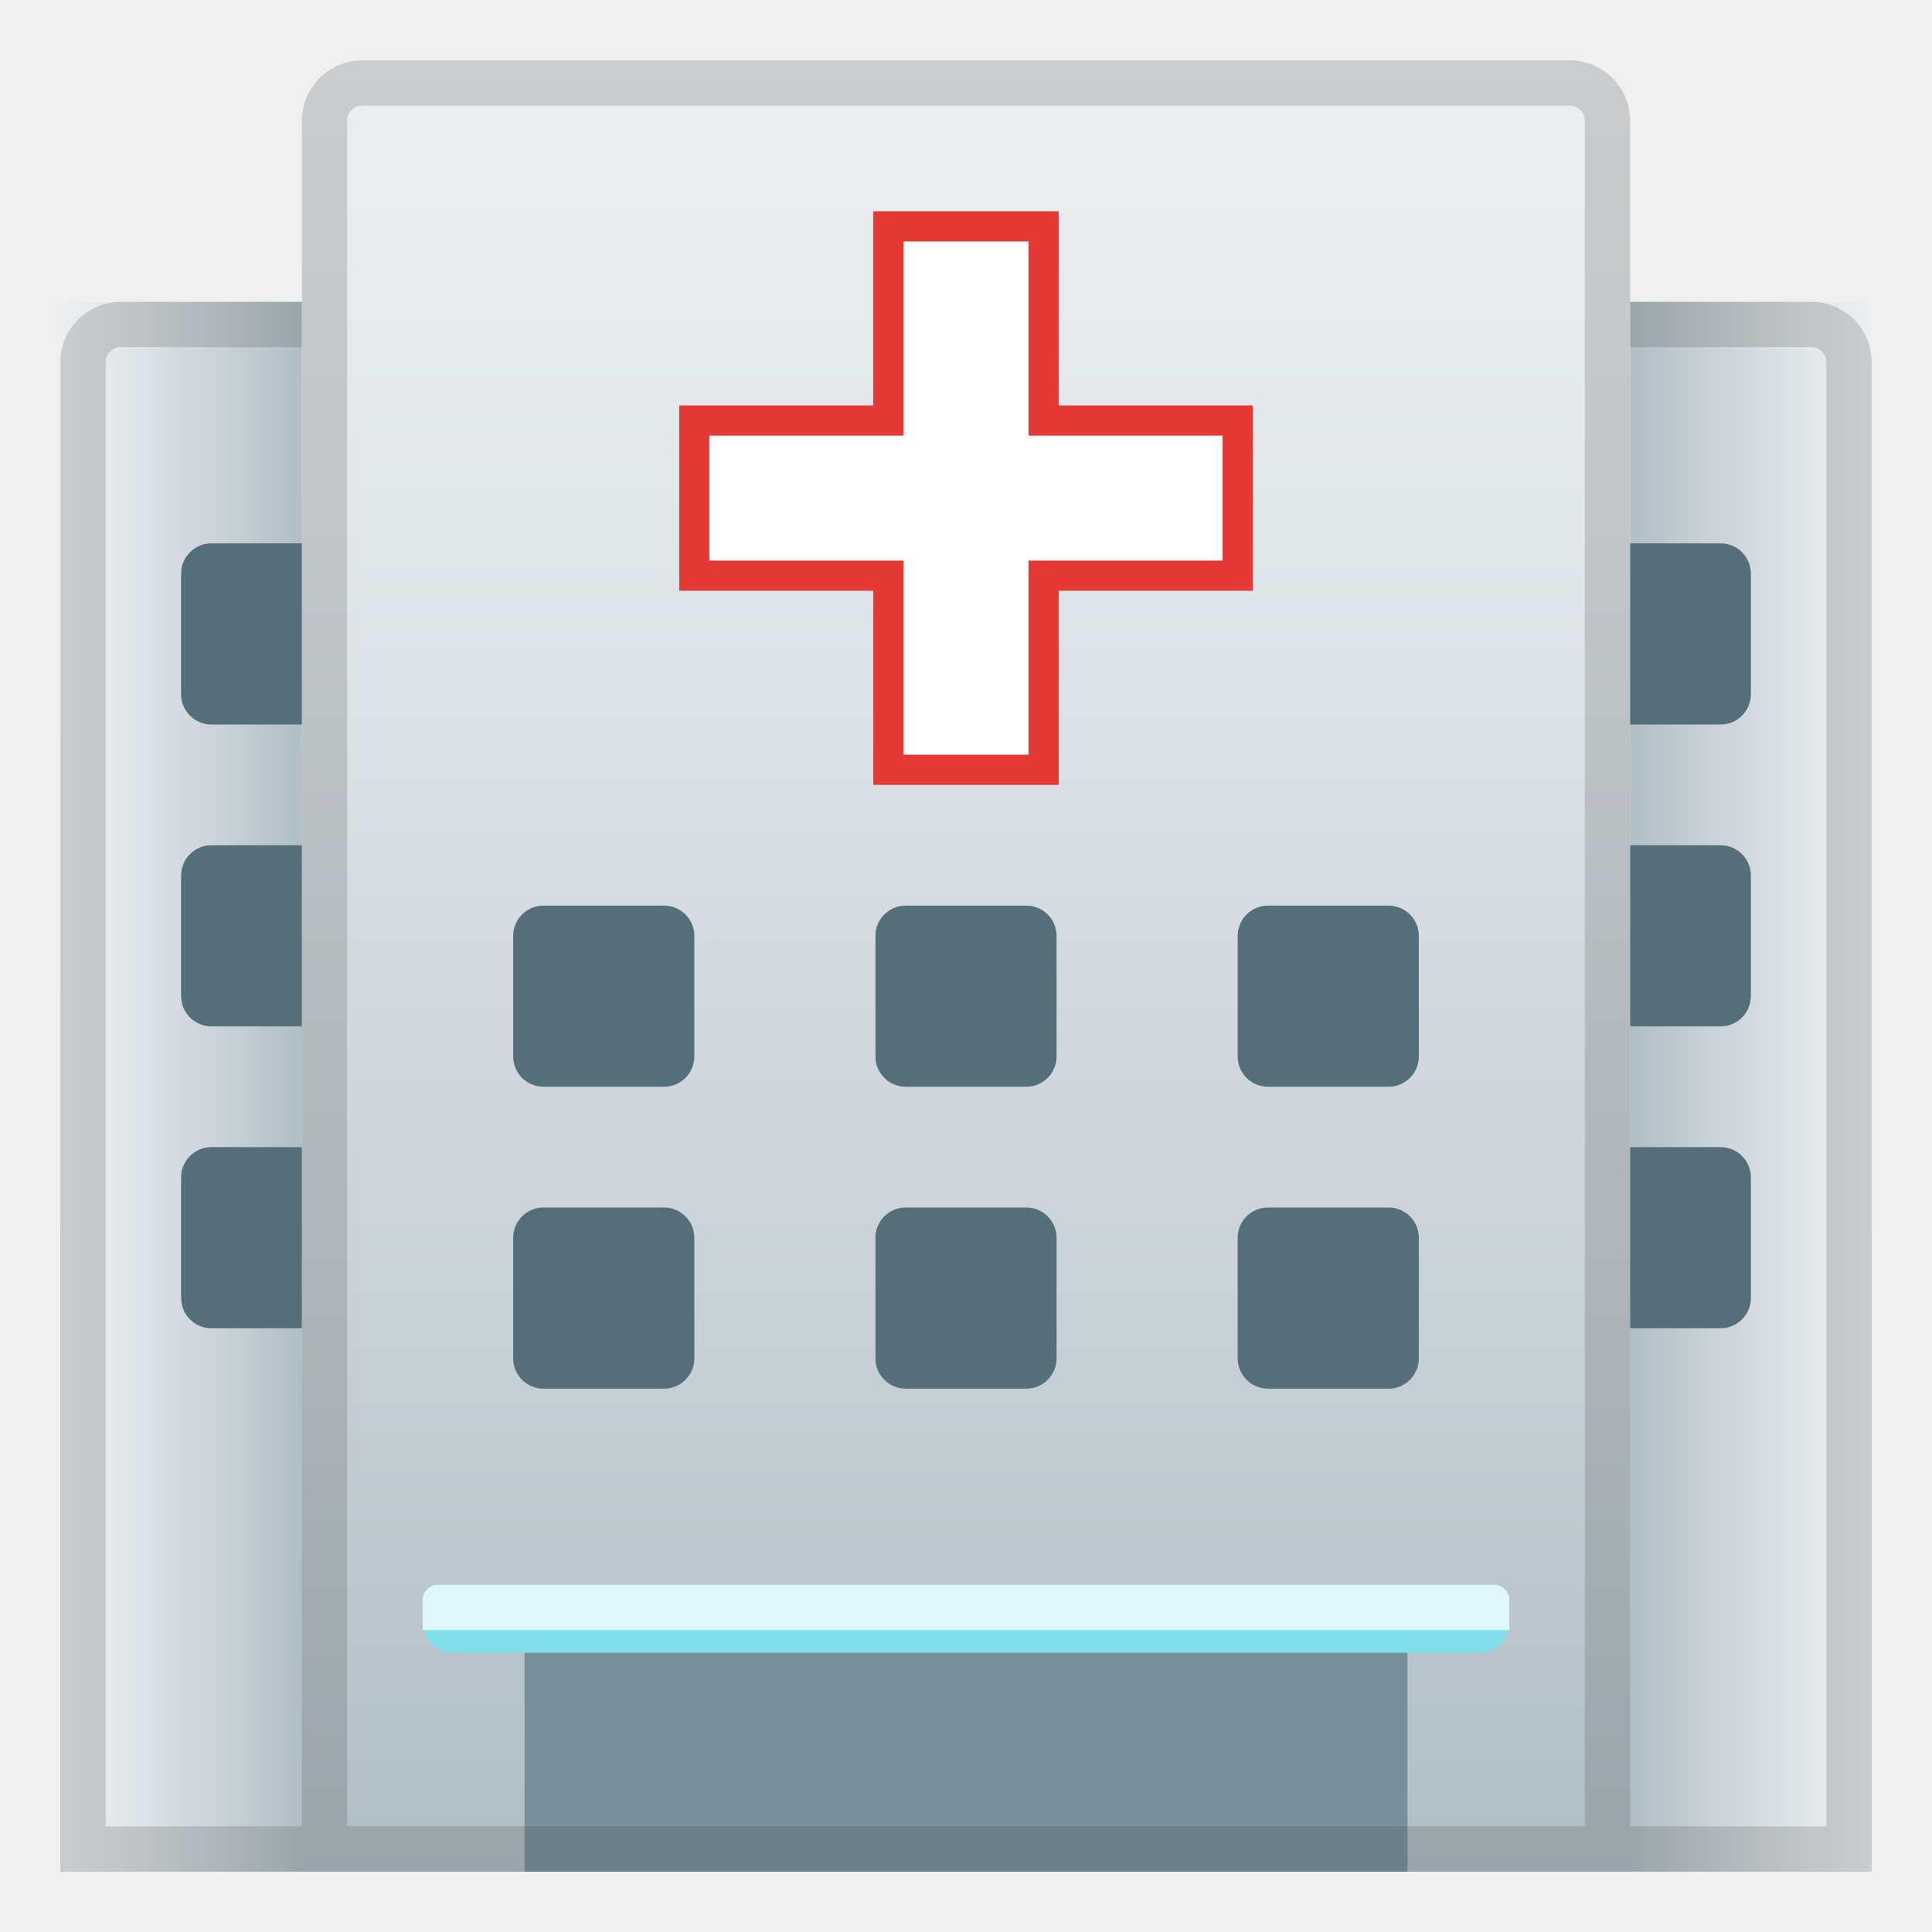
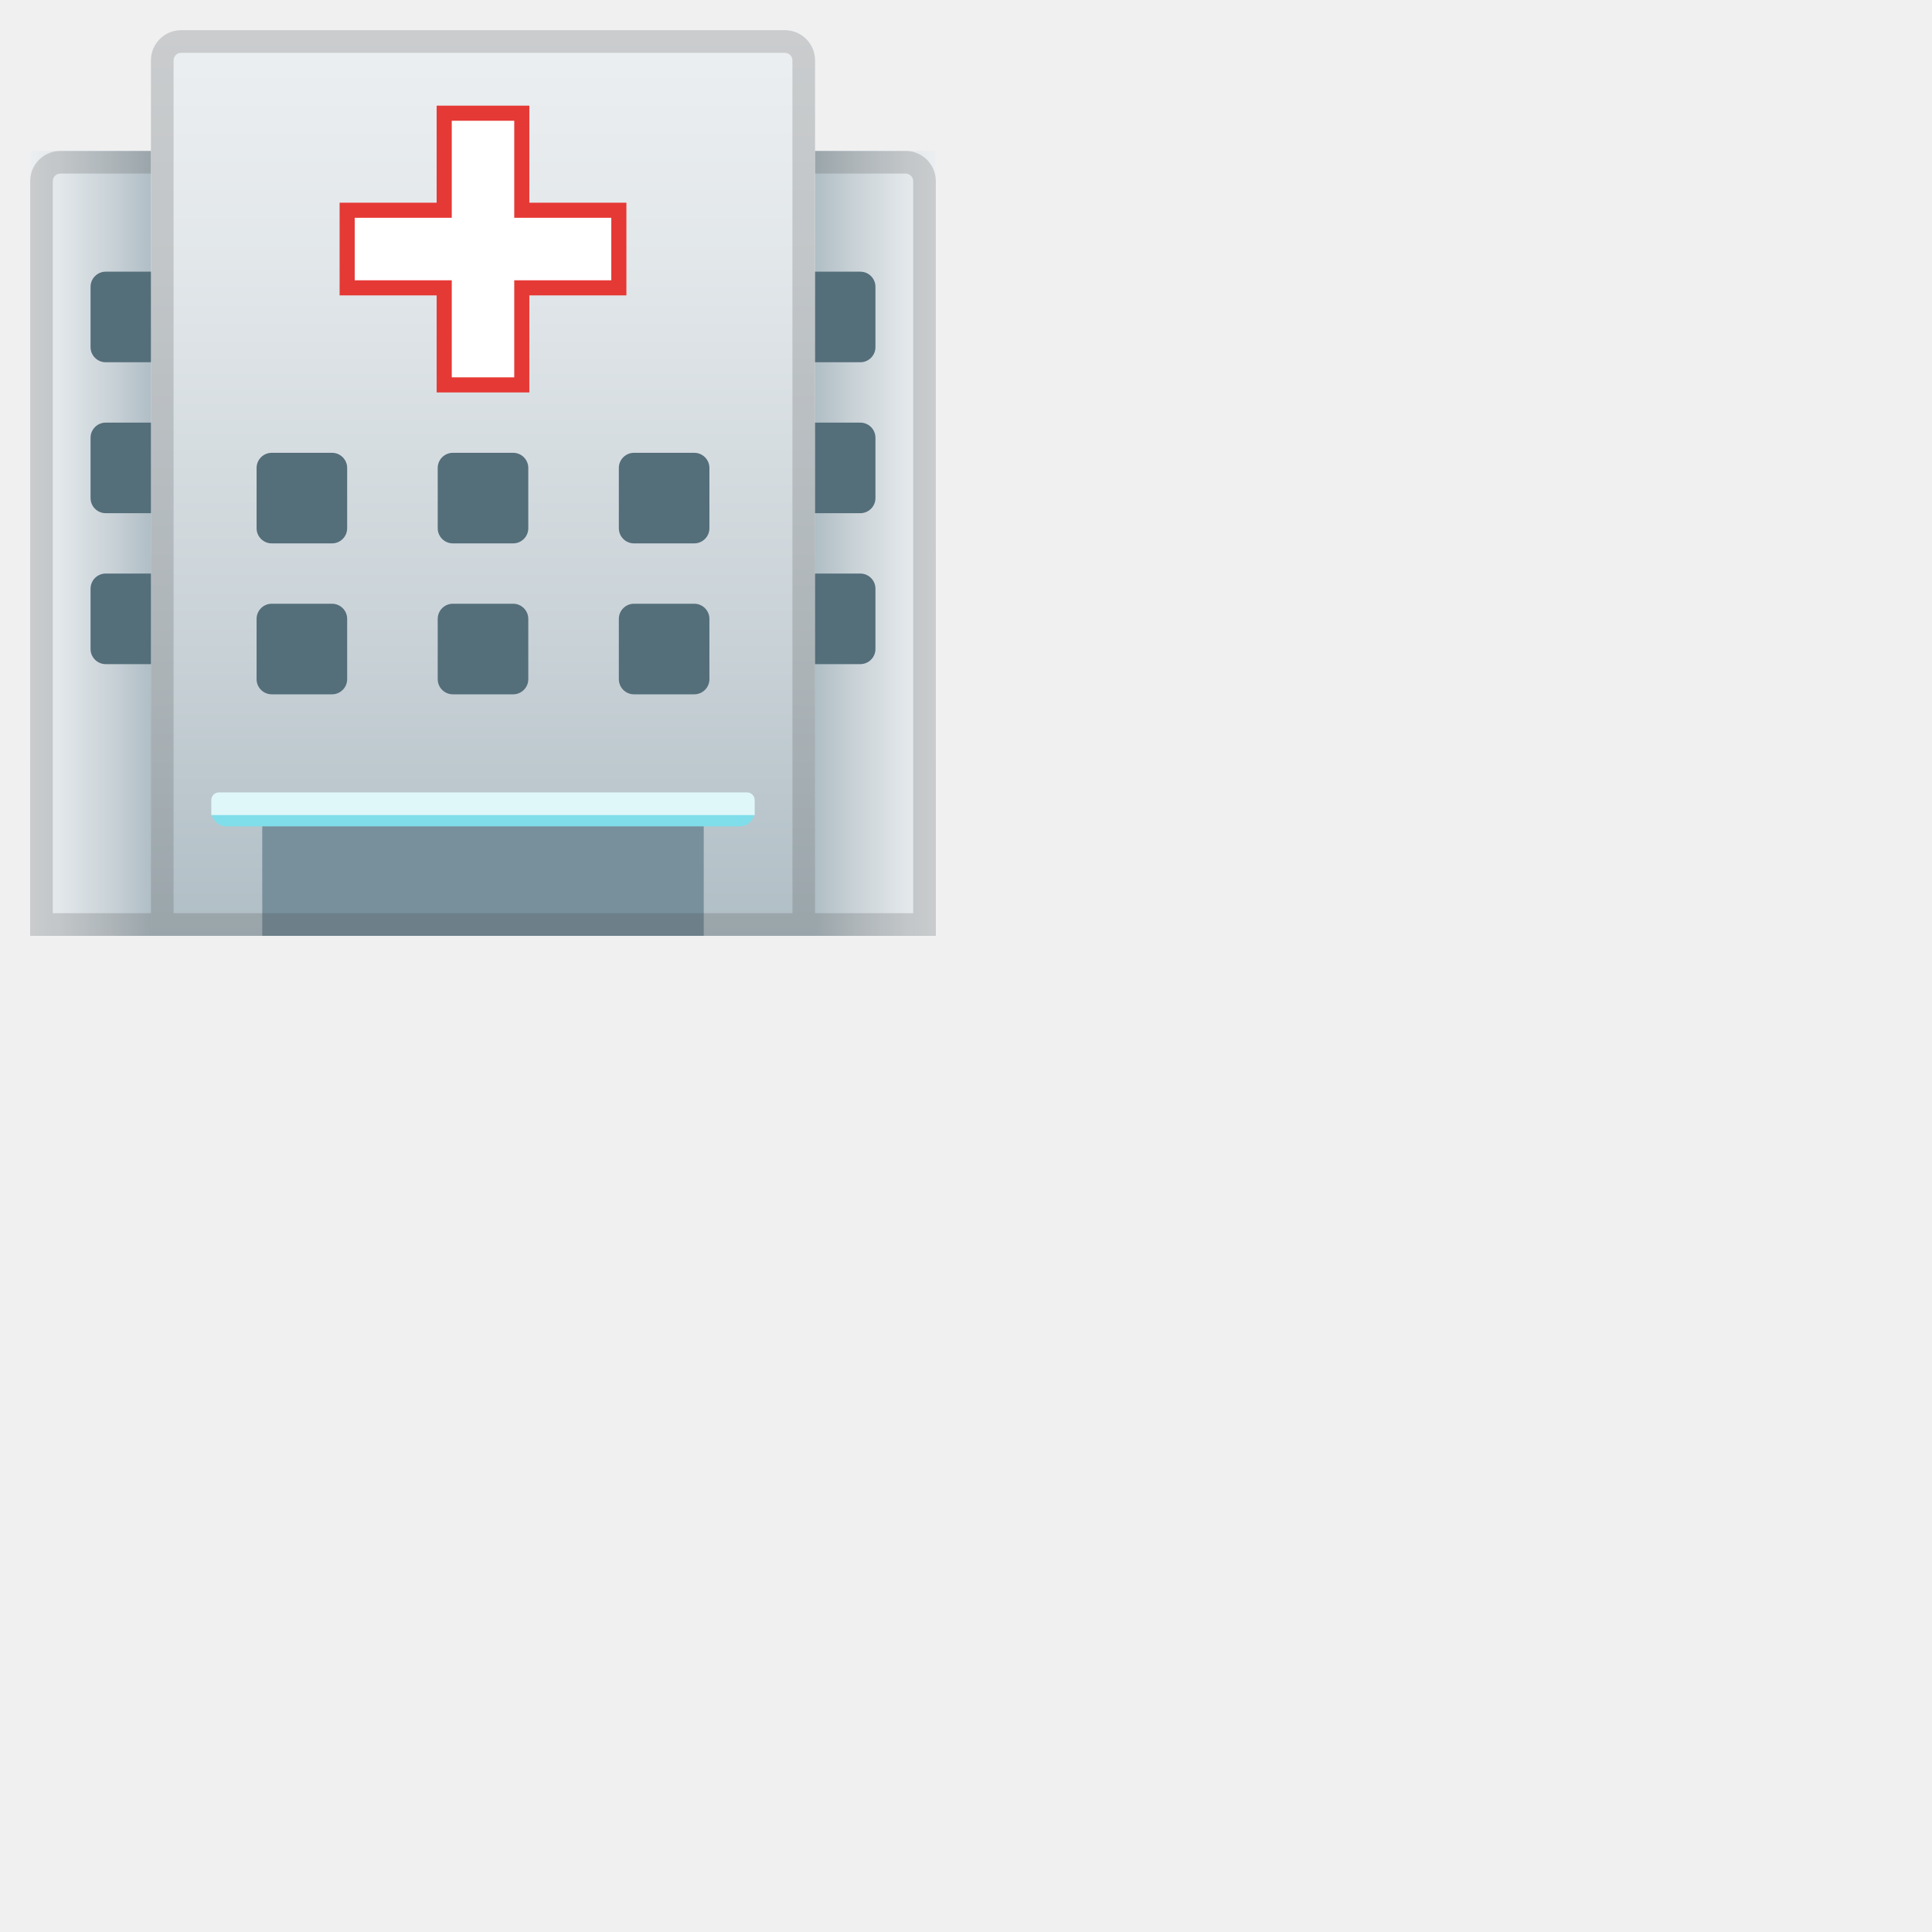
- <svg xmlns="http://www.w3.org/2000/svg" width="128" height="128" preserveAspectRatio="xMidYMid meet" viewBox="0 0 128 128" style="-ms-transform: rotate(360deg); -webkit-transform: rotate(360deg); transform: rotate(360deg);">
+ <svg xmlns="http://www.w3.org/2000/svg" width="128" height="128" preserveAspectRatio="xMidYMid meet" viewBox="0 0 128 128" style="-ms-transform: scale(0.5); -webkit-transform: scale(0.5); transform: scale(0.5)">
  <linearGradient id="IconifyId-1790f3d82c8-8a5247-4689" x1="64" x2="64" y1="20" y2="123.44" gradientUnits="userSpaceOnUse">
    <stop stop-color="#ECEFF1" offset="0" />
    <stop stop-color="#E2E7EA" offset=".252" />
    <stop stop-color="#C9D2D7" offset=".671" />
    <stop stop-color="#B0BEC5" offset="1" />
  </linearGradient>
  <path d="M124 124H4V24c0-2.21 1.79-4 4-4h112c2.21 0 4 1.79 4 4v100z" fill="url(#IconifyId-1790f3d82c8-8a5247-4689)" />
  <linearGradient id="IconifyId-1790f3d82c8-8a5247-4690" x1="108" x2="124" y1="72" y2="72" gradientUnits="userSpaceOnUse">
    <stop stop-color="#B0BEC5" offset="0" />
    <stop stop-color="#C9D2D7" offset=".329" />
    <stop stop-color="#E2E7EA" offset=".749" />
    <stop stop-color="#ECEFF1" offset="1" />
  </linearGradient>
  <path fill="url(#IconifyId-1790f3d82c8-8a5247-4690)" d="M108 20h16v104h-16z" />
  <linearGradient id="IconifyId-1790f3d82c8-8a5247-4691" x1="17.667" x2="33.667" y1="72" y2="72" gradientTransform="matrix(-1 0 0 1 37.667 0)" gradientUnits="userSpaceOnUse">
    <stop stop-color="#B0BEC5" offset="0" />
    <stop stop-color="#C9D2D7" offset=".329" />
    <stop stop-color="#E2E7EA" offset=".749" />
    <stop stop-color="#ECEFF1" offset="1" />
  </linearGradient>
  <path fill="url(#IconifyId-1790f3d82c8-8a5247-4691)" d="M4 124h16V20H4z" />
  <path d="M114 48h-8c-1.1 0-2-.9-2-2v-8c0-1.1.9-2 2-2h8c1.1 0 2 .9 2 2v8c0 1.1-.9 2-2 2z" fill="#546E7A" />
  <path d="M114 68h-8c-1.1 0-2-.9-2-2v-8c0-1.1.9-2 2-2h8c1.1 0 2 .9 2 2v8c0 1.1-.9 2-2 2z" fill="#546E7A" />
  <path d="M114 88h-8c-1.1 0-2-.9-2-2v-8c0-1.1.9-2 2-2h8c1.1 0 2 .9 2 2v8c0 1.1-.9 2-2 2z" fill="#546E7A" />
  <path d="M22 48h-8c-1.1 0-2-.9-2-2v-8c0-1.1.9-2 2-2h8c1.1 0 2 .9 2 2v8c0 1.1-.9 2-2 2z" fill="#546E7A" />
  <path d="M22 68h-8c-1.1 0-2-.9-2-2v-8c0-1.1.9-2 2-2h8c1.1 0 2 .9 2 2v8c0 1.1-.9 2-2 2z" fill="#546E7A" />
  <path d="M22 88h-8c-1.1 0-2-.9-2-2v-8c0-1.1.9-2 2-2h8c1.1 0 2 .9 2 2v8c0 1.1-.9 2-2 2z" fill="#546E7A" />
  <path d="M120 23c.55 0 1 .45 1 1v97H7V24c0-.55.45-1 1-1h112m0-3H8c-2.21 0-4 1.79-4 4v100h120V24c0-2.21-1.79-4-4-4z" fill="#424242" opacity=".2" />
  <linearGradient id="IconifyId-1790f3d82c8-8a5247-4692" x1="64" x2="64" y1="4.5" y2="123.81" gradientUnits="userSpaceOnUse">
    <stop stop-color="#ECEFF1" offset="0" />
    <stop stop-color="#E2E7EA" offset=".252" />
    <stop stop-color="#C9D2D7" offset=".671" />
    <stop stop-color="#B0BEC5" offset="1" />
  </linearGradient>
  <path d="M108 124H20V8c0-2.21 1.79-4 4-4h80c2.21 0 4 1.79 4 4v116z" fill="url(#IconifyId-1790f3d82c8-8a5247-4692)" />
  <path d="M44 92h-8c-1.1 0-2-.9-2-2v-8c0-1.1.9-2 2-2h8c1.1 0 2 .9 2 2v8c0 1.1-.9 2-2 2z" fill="#546E7A" />
  <path d="M68 92h-8c-1.1 0-2-.9-2-2v-8c0-1.1.9-2 2-2h8c1.1 0 2 .9 2 2v8c0 1.1-.9 2-2 2z" fill="#546E7A" />
  <path d="M92 92h-8c-1.1 0-2-.9-2-2v-8c0-1.1.9-2 2-2h8c1.1 0 2 .9 2 2v8c0 1.1-.9 2-2 2z" fill="#546E7A" />
  <path d="M44 72h-8c-1.1 0-2-.9-2-2v-8c0-1.1.9-2 2-2h8c1.1 0 2 .9 2 2v8c0 1.1-.9 2-2 2z" fill="#546E7A" />
  <path d="M68 72h-8c-1.1 0-2-.9-2-2v-8c0-1.1.9-2 2-2h8c1.1 0 2 .9 2 2v8c0 1.1-.9 2-2 2z" fill="#546E7A" />
  <path d="M92 72h-8c-1.1 0-2-.9-2-2v-8c0-1.1.9-2 2-2h8c1.1 0 2 .9 2 2v8c0 1.1-.9 2-2 2z" fill="#546E7A" />
  <path fill="#fff" stroke="#E53935" stroke-miterlimit="10" stroke-width="2" d="M82 27.86H69.14V15H58.86v12.86H46v10.28h12.86V51h10.28V38.14H82z" />
  <path fill="#78909C" d="M34.75 107.5h58.5V124h-58.5z" />
  <path d="M98 109.5H30c-1.1 0-2-.9-2-2h72c0 1.1-.9 2-2 2z" fill="#80DEEA" />
  <path d="M100 108H28v-2c0-.55.45-1 1-1h70c.55 0 1 .45 1 1v2z" fill="#E0F7FA" />
  <path d="M104 7c.55 0 1 .45 1 1v113H23V8c0-.55.45-1 1-1h80m0-3H24c-2.21 0-4 1.79-4 4v116h88V8c0-2.21-1.79-4-4-4z" fill="#424242" opacity=".2" />
  <rect x="0" y="0" width="128" height="128" fill="rgba(0, 0, 0, 0)" />
</svg>
